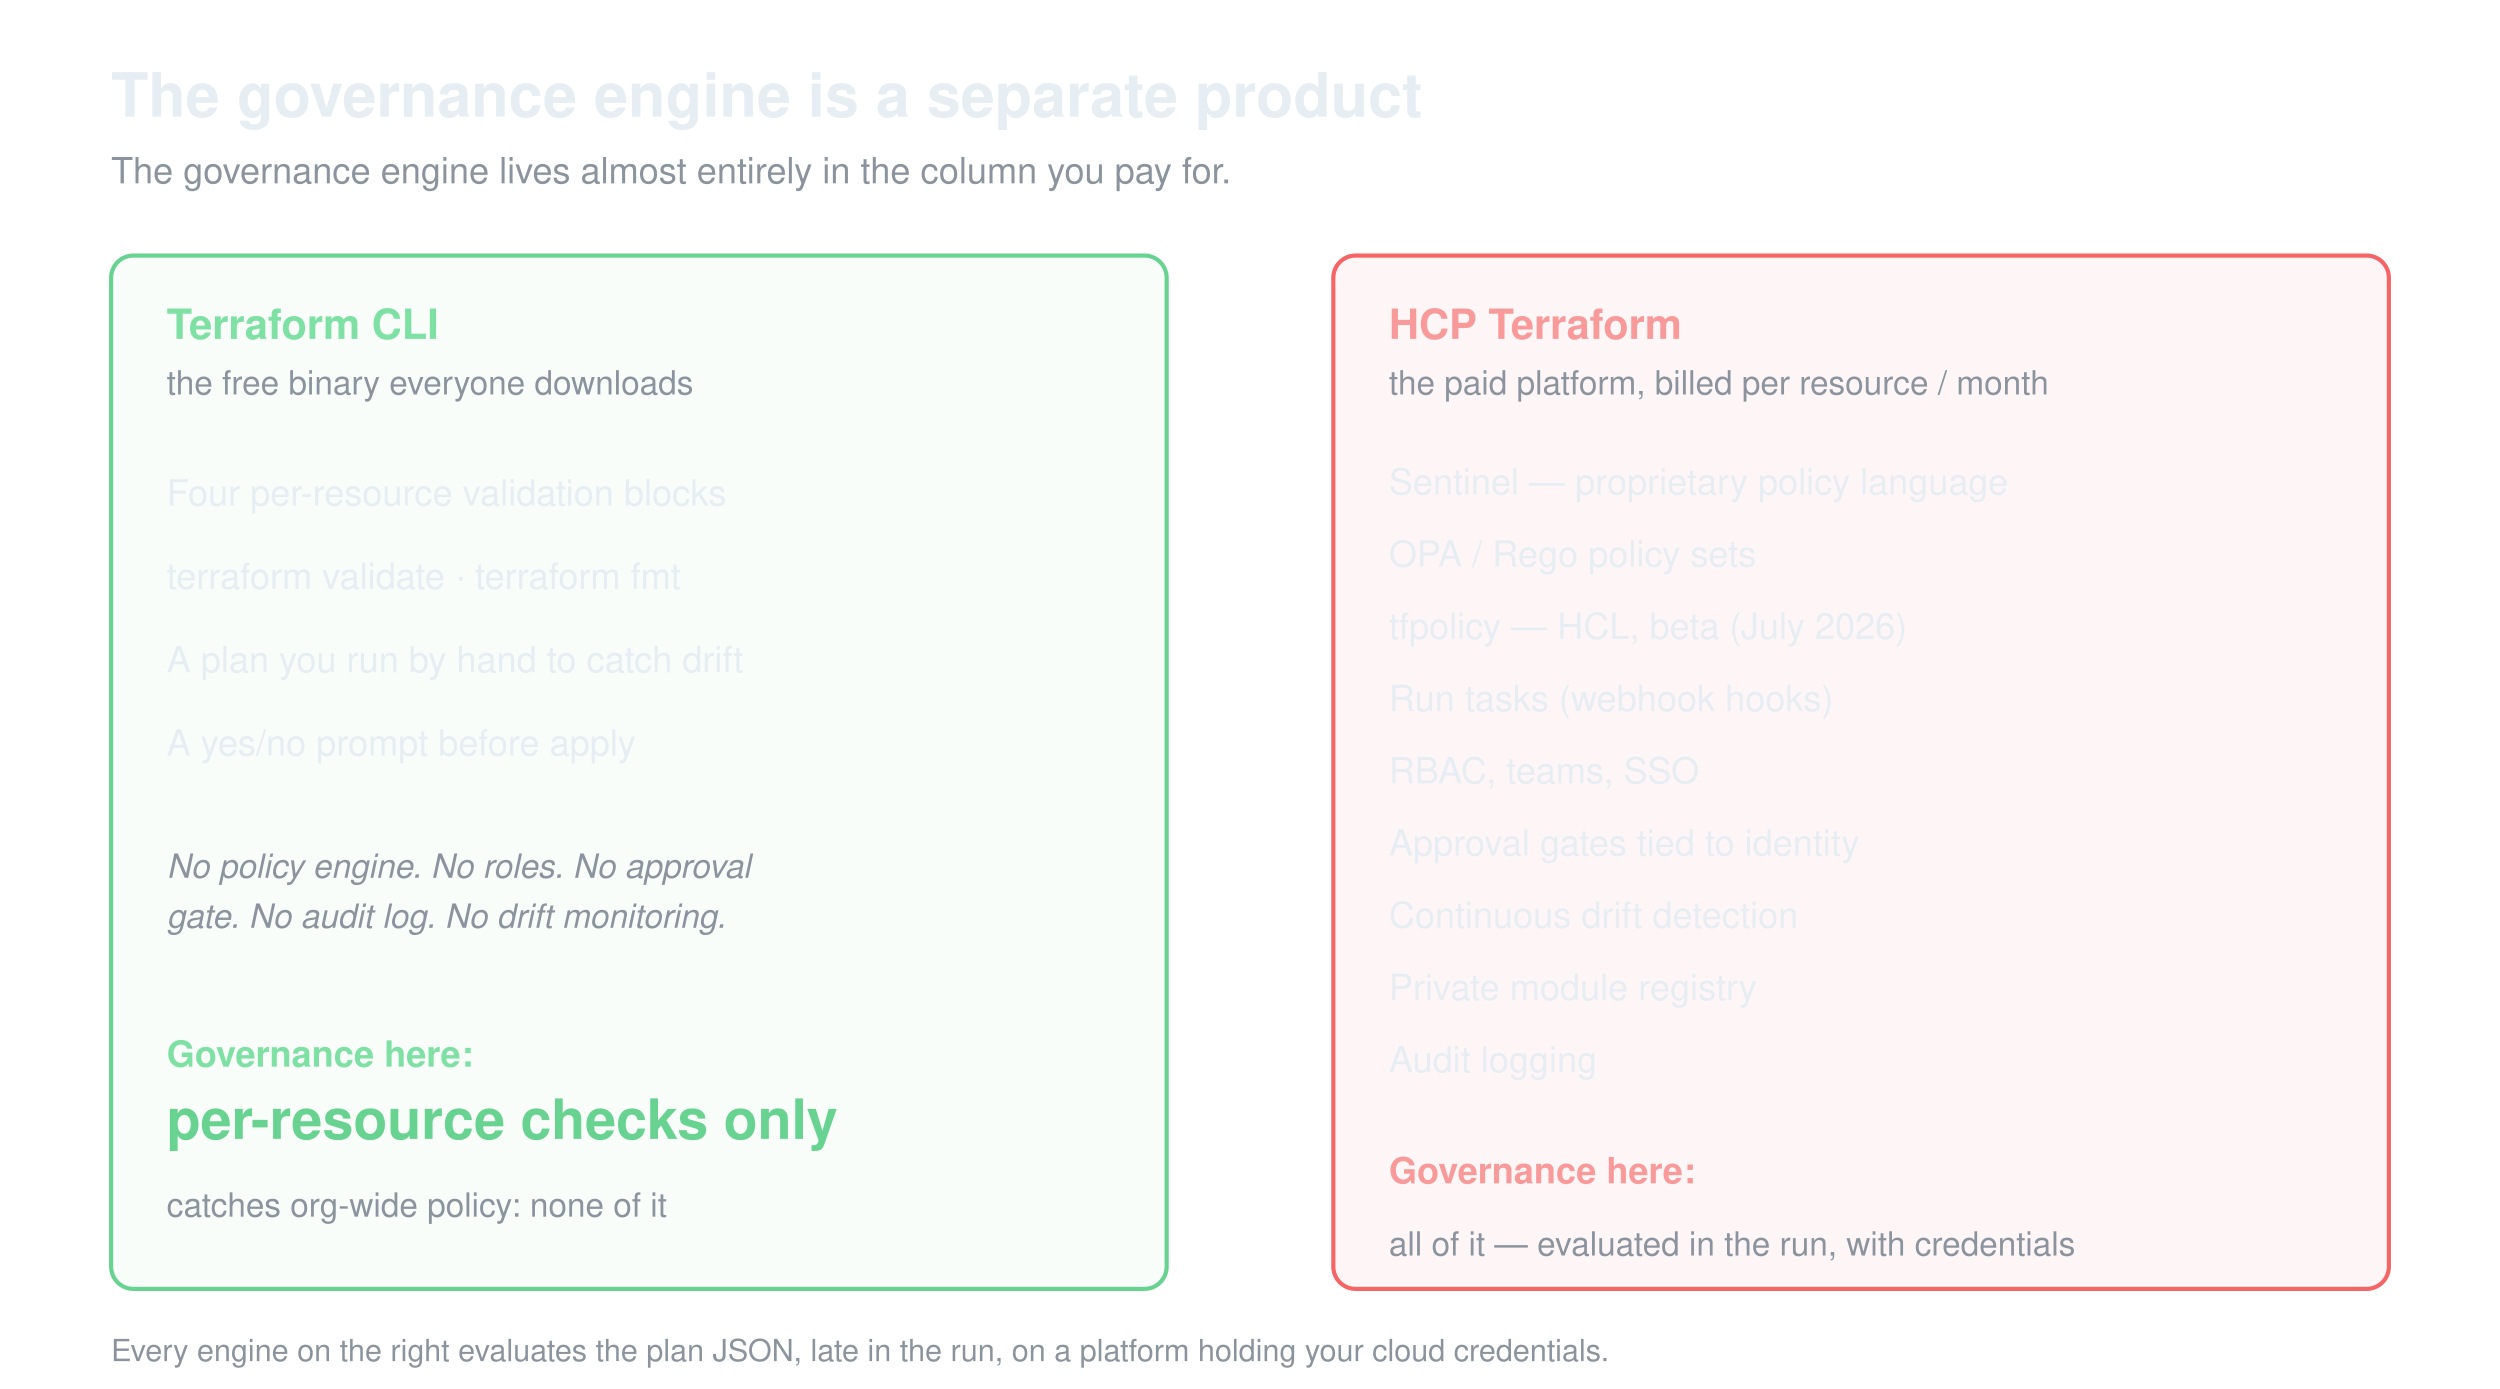
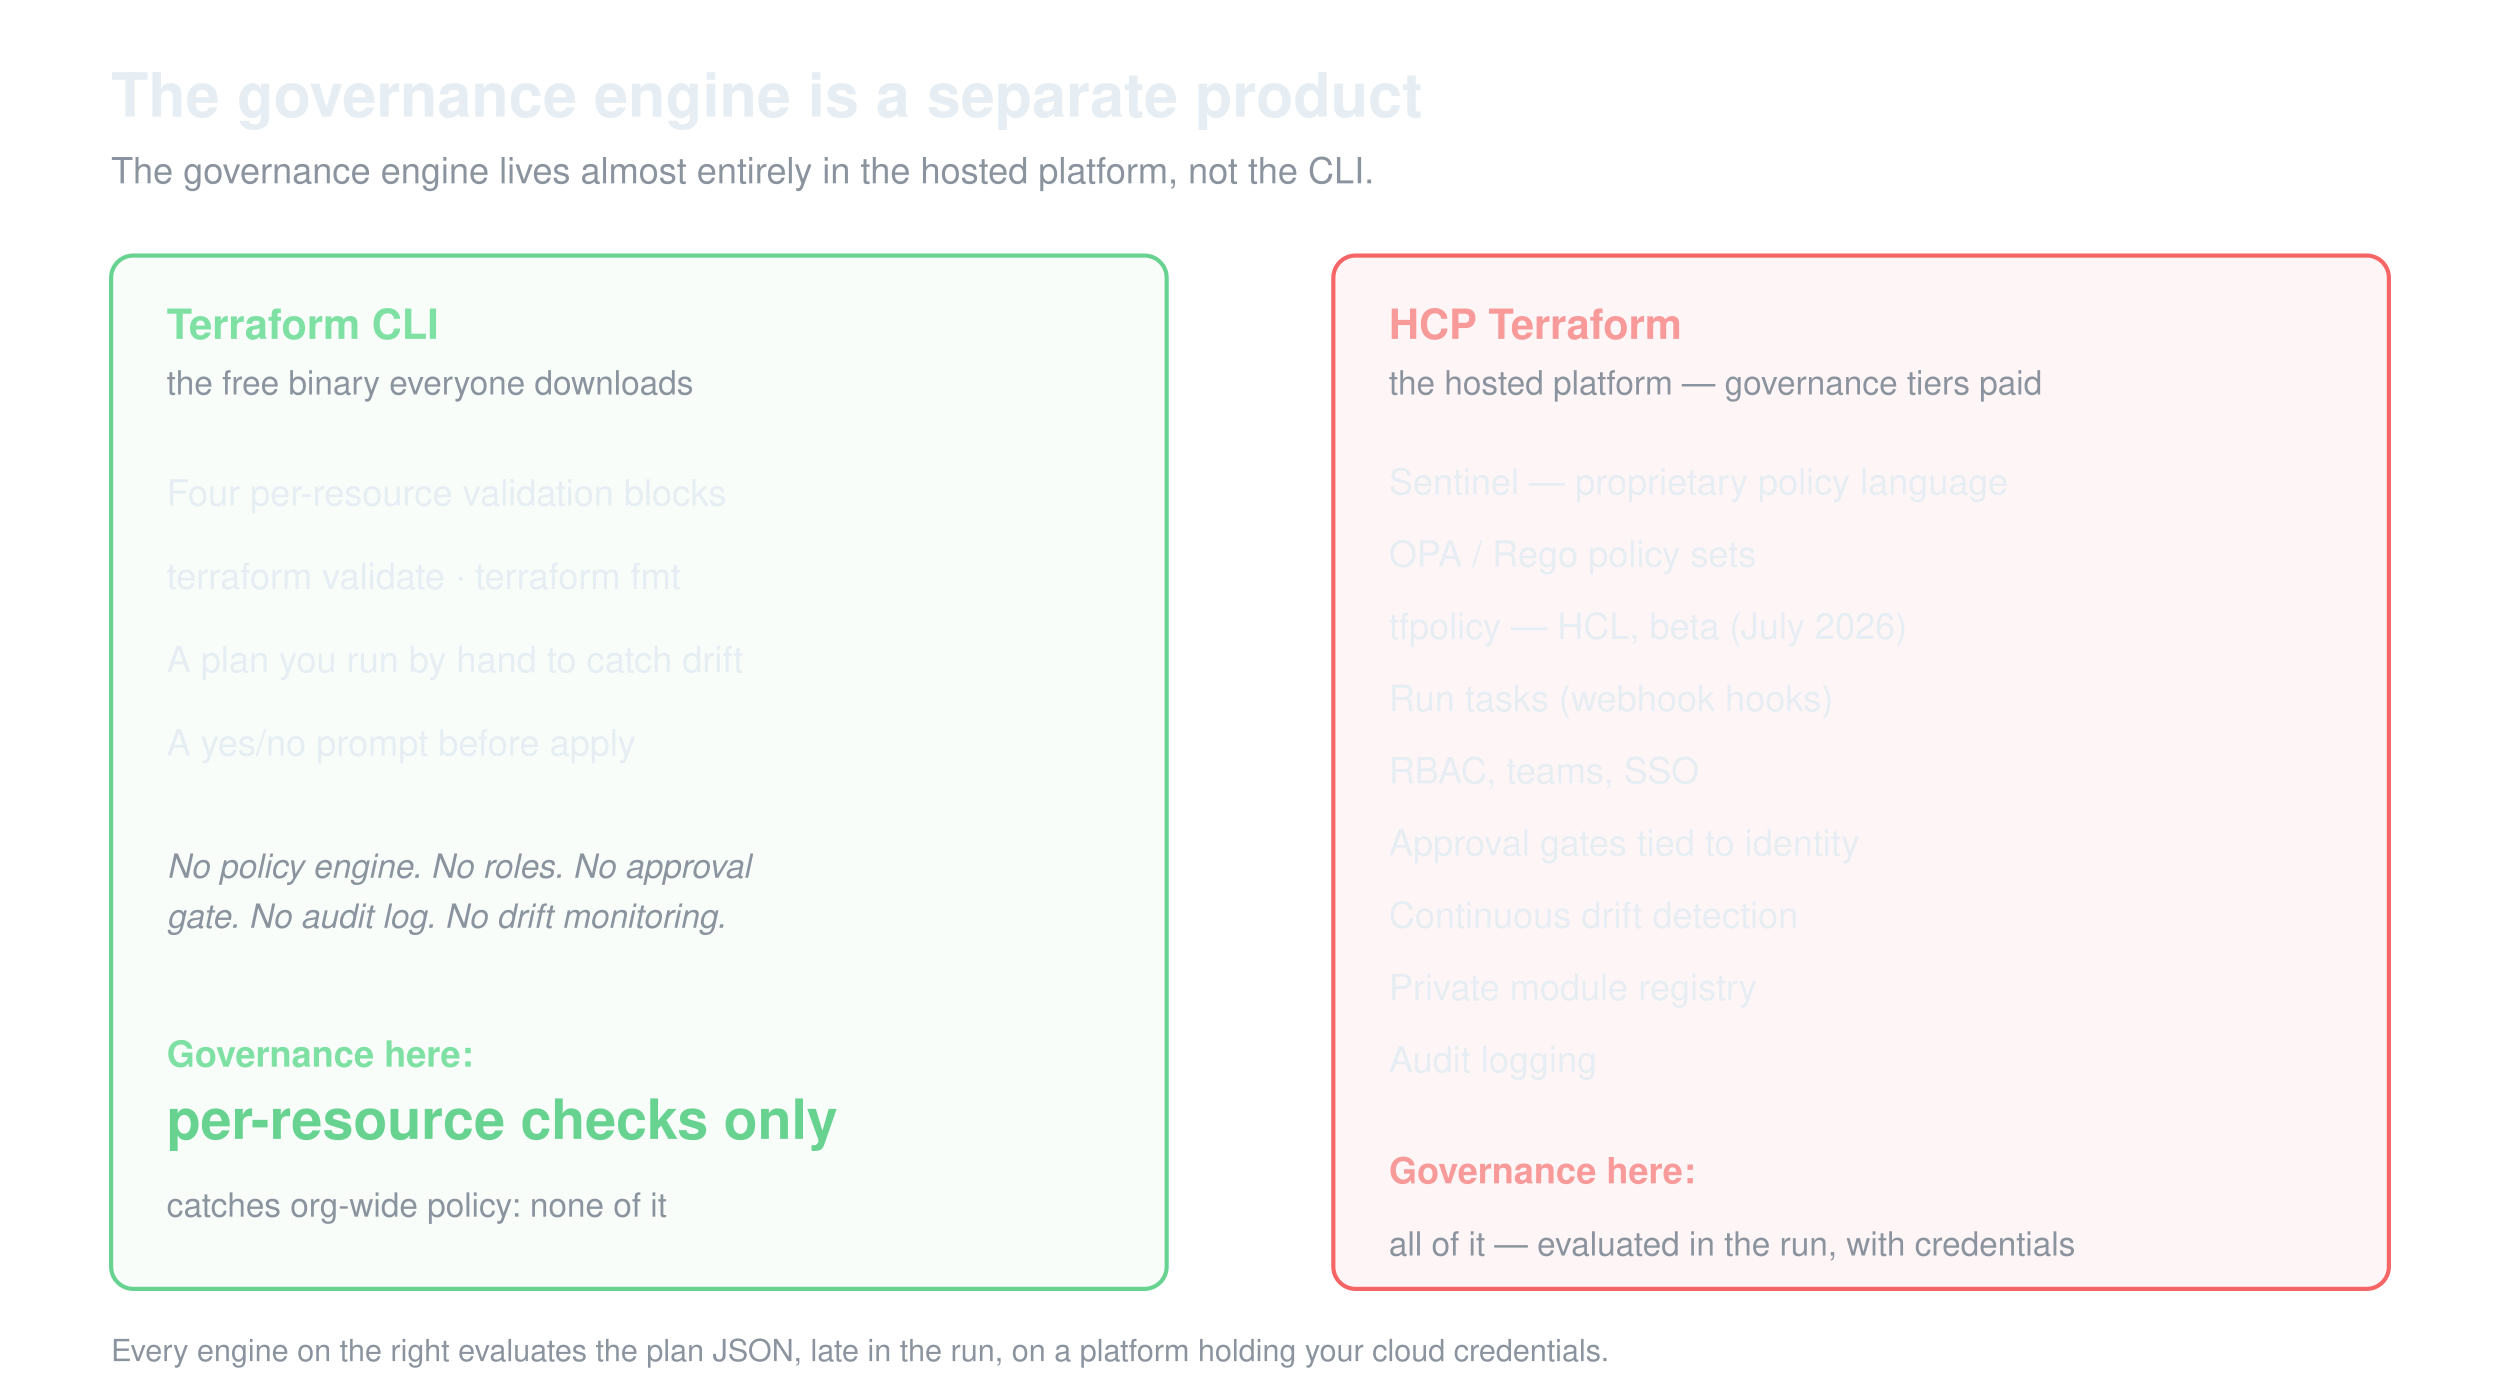
<svg xmlns="http://www.w3.org/2000/svg" viewBox="0 0 900 500" font-family="-apple-system, Segoe UI, Helvetica, Arial, sans-serif">
  <text x="40" y="42" font-size="22" font-weight="700" fill="#e6edf3">The governance engine is a separate product</text>
-   <text x="40" y="66" font-size="13" fill="#8b949e">The governance engine lives almost entirely in the column you pay for.</text>
+   <text x="40" y="66" font-size="13" fill="#8b949e">The governance engine lives almost entirely in the hosted platform, not the CLI.</text>
  <rect x="40" y="92" width="380" height="372" rx="8" fill="#68d391" fill-opacity="0.05" stroke="#68d391" stroke-width="1.5" />
  <text x="60" y="122" font-size="15" font-weight="700" fill="#7ee0a3">Terraform CLI</text>
  <text x="60" y="142" font-size="12" fill="#8b949e">the free binary everyone downloads</text>
  <g font-size="13" fill="#e6edf3">
    <text x="60" y="182">Four per-resource validation blocks</text>
    <text x="60" y="212">terraform validate · terraform fmt</text>
    <text x="60" y="242">A plan you run by hand to catch drift</text>
    <text x="60" y="272">A yes/no prompt before apply</text>
  </g>
  <text x="60" y="316" font-size="12" fill="#8b949e" font-style="italic">No policy engine. No roles. No approval</text>
  <text x="60" y="334" font-size="12" fill="#8b949e" font-style="italic">gate. No audit log. No drift monitoring.</text>
  <text x="60" y="384" font-size="13" font-weight="600" fill="#7ee0a3">Governance here:</text>
  <text x="60" y="410" font-size="20" font-weight="700" fill="#68d391">per-resource checks only</text>
  <text x="60" y="438" font-size="12" fill="#8b949e">catches org-wide policy: none of it</text>
  <rect x="480" y="92" width="380" height="372" rx="8" fill="#f56565" fill-opacity="0.06" stroke="#f56565" stroke-width="1.5" />
  <text x="500" y="122" font-size="15" font-weight="700" fill="#f89a9a">HCP Terraform</text>
-   <text x="500" y="142" font-size="12" fill="#8b949e">the paid platform, billed per resource / month</text>
+   <text x="500" y="142" font-size="12" fill="#8b949e">the hosted platform — governance tiers paid</text>
  <g font-size="13" fill="#e6edf3">
    <text x="500" y="178">Sentinel — proprietary policy language</text>
    <text x="500" y="204">OPA / Rego policy sets</text>
    <text x="500" y="230">tfpolicy — HCL, beta (July 2026)</text>
    <text x="500" y="256">Run tasks (webhook hooks)</text>
    <text x="500" y="282">RBAC, teams, SSO</text>
    <text x="500" y="308">Approval gates tied to identity</text>
    <text x="500" y="334">Continuous drift detection</text>
    <text x="500" y="360">Private module registry</text>
    <text x="500" y="386">Audit logging</text>
  </g>
  <text x="500" y="426" font-size="13" font-weight="600" fill="#f89a9a">Governance here:</text>
  <text x="500" y="452" font-size="12" fill="#8b949e">all of it — evaluated in the run, with credentials</text>
  <text x="40" y="490" font-size="11" fill="#8b949e">Every engine on the right evaluates the plan JSON, late in the run, on a platform holding your cloud credentials.</text>
</svg>
